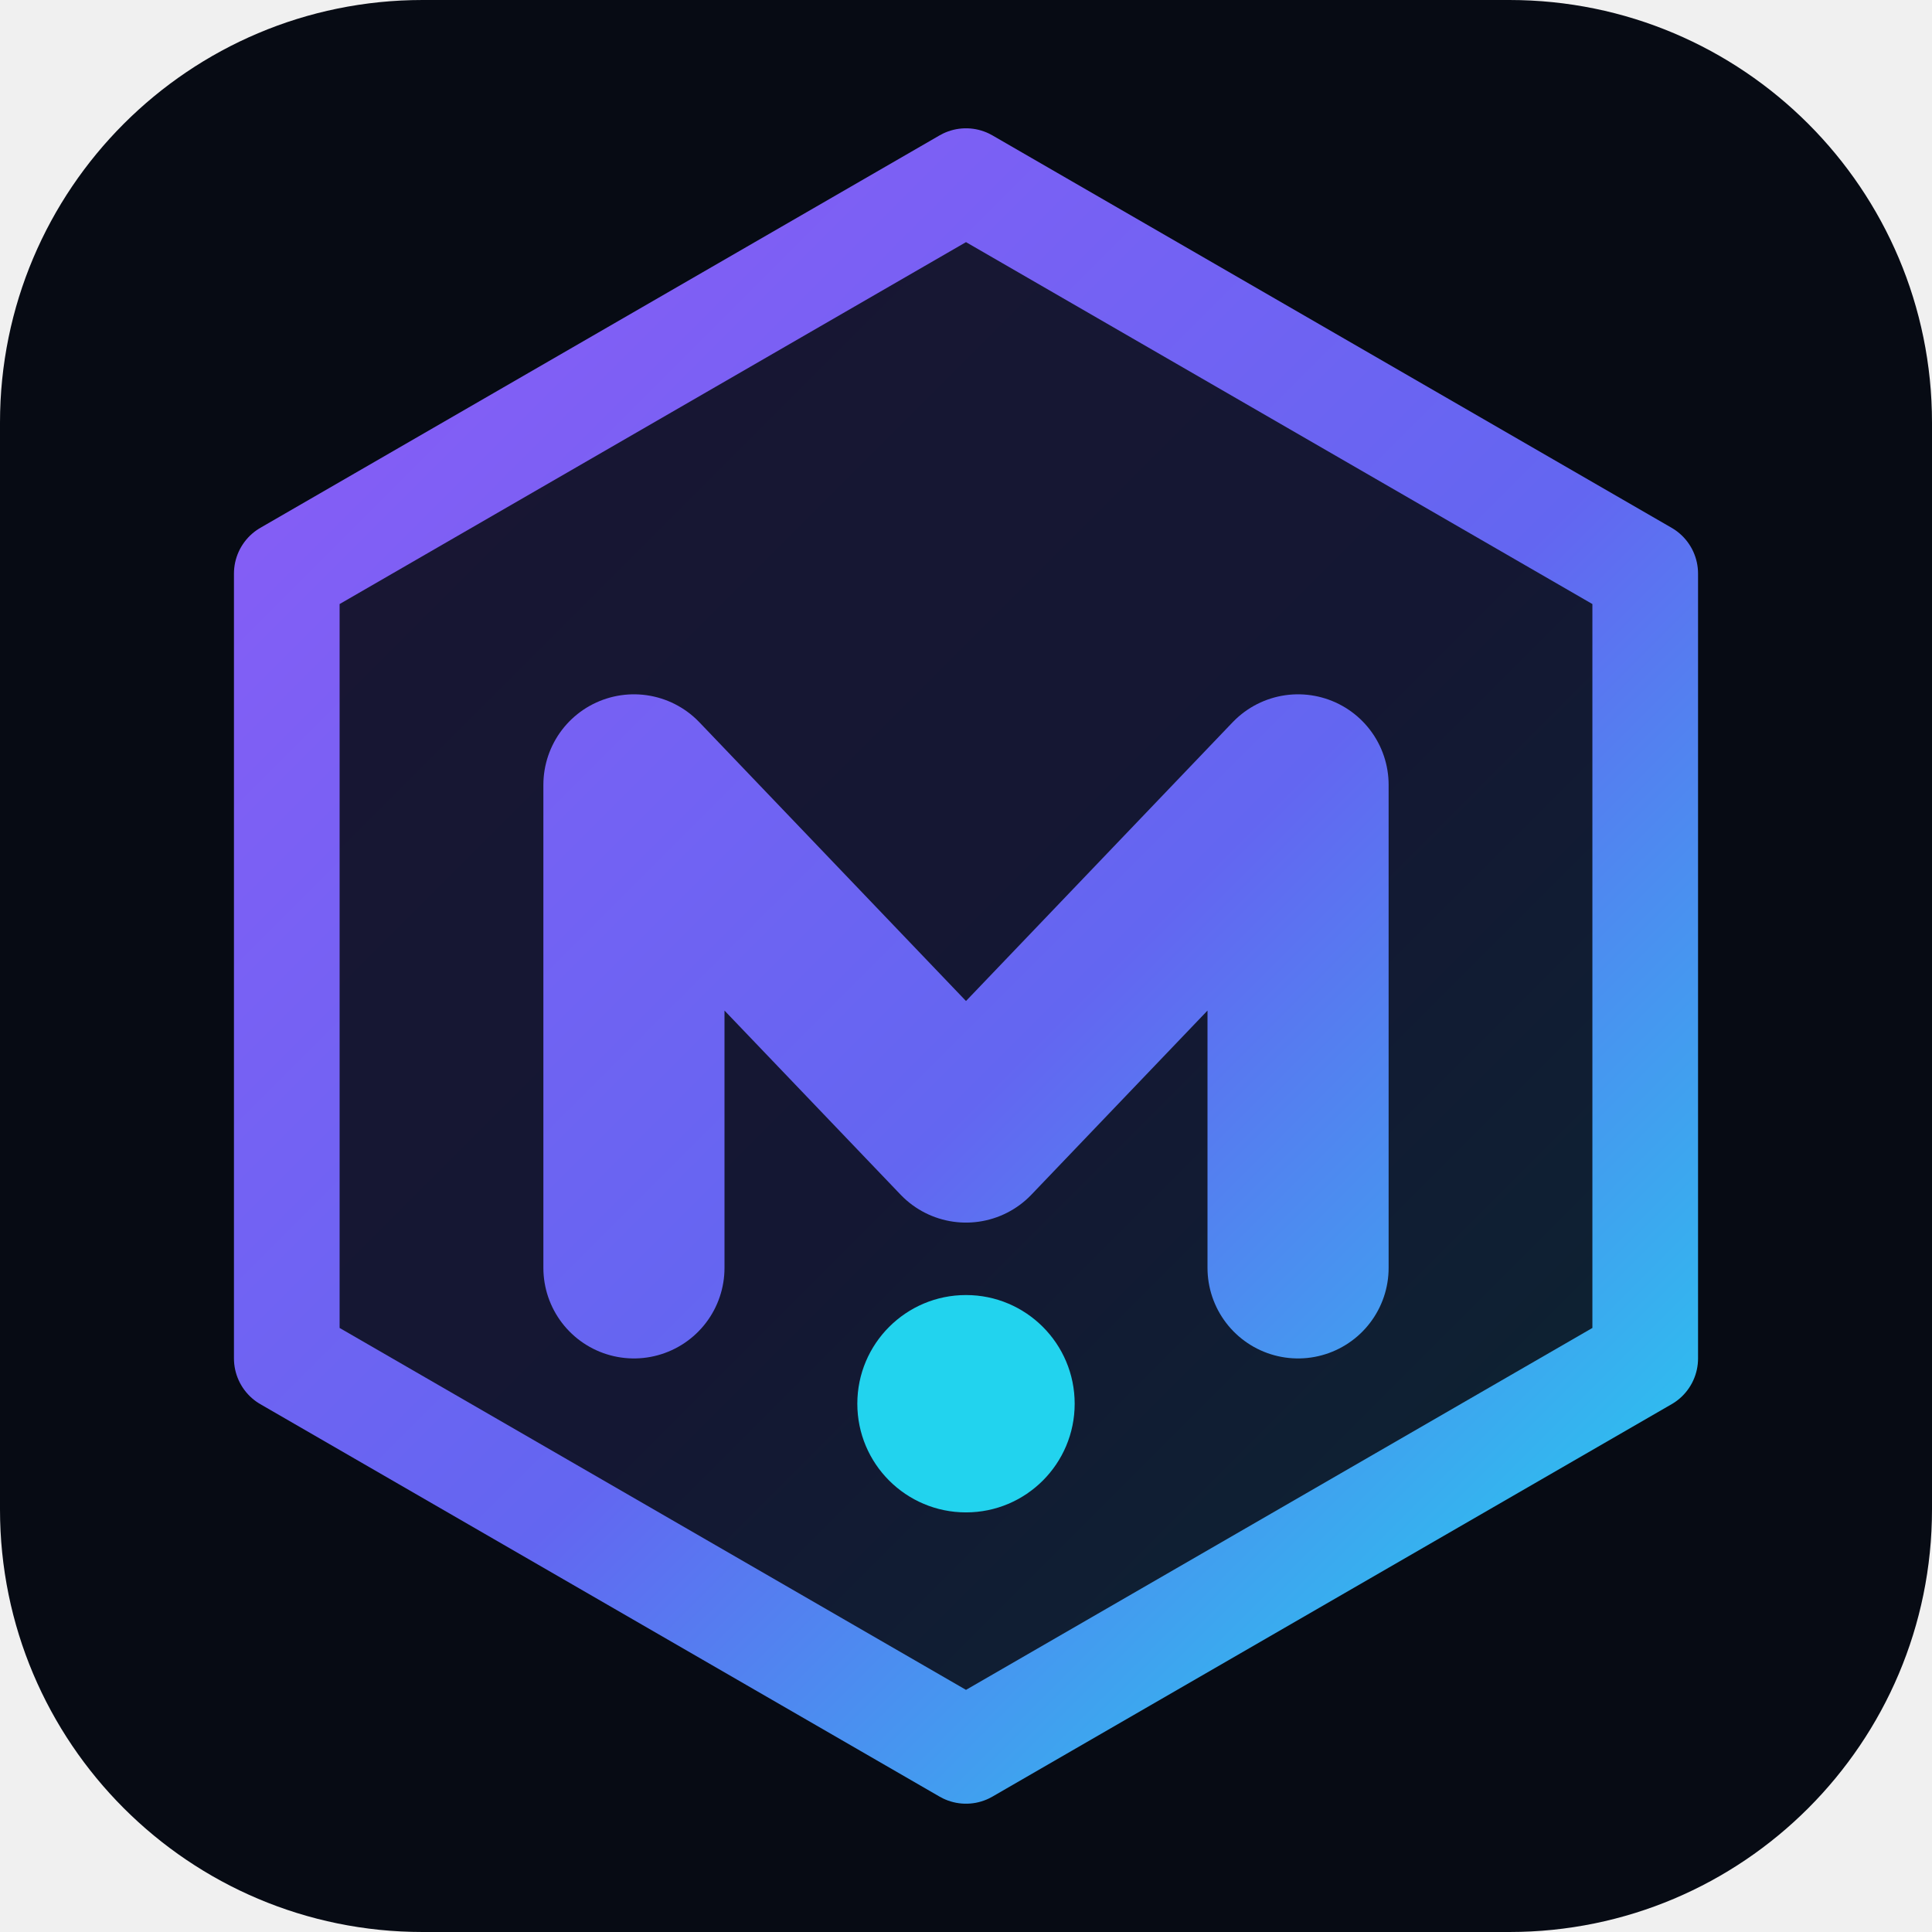
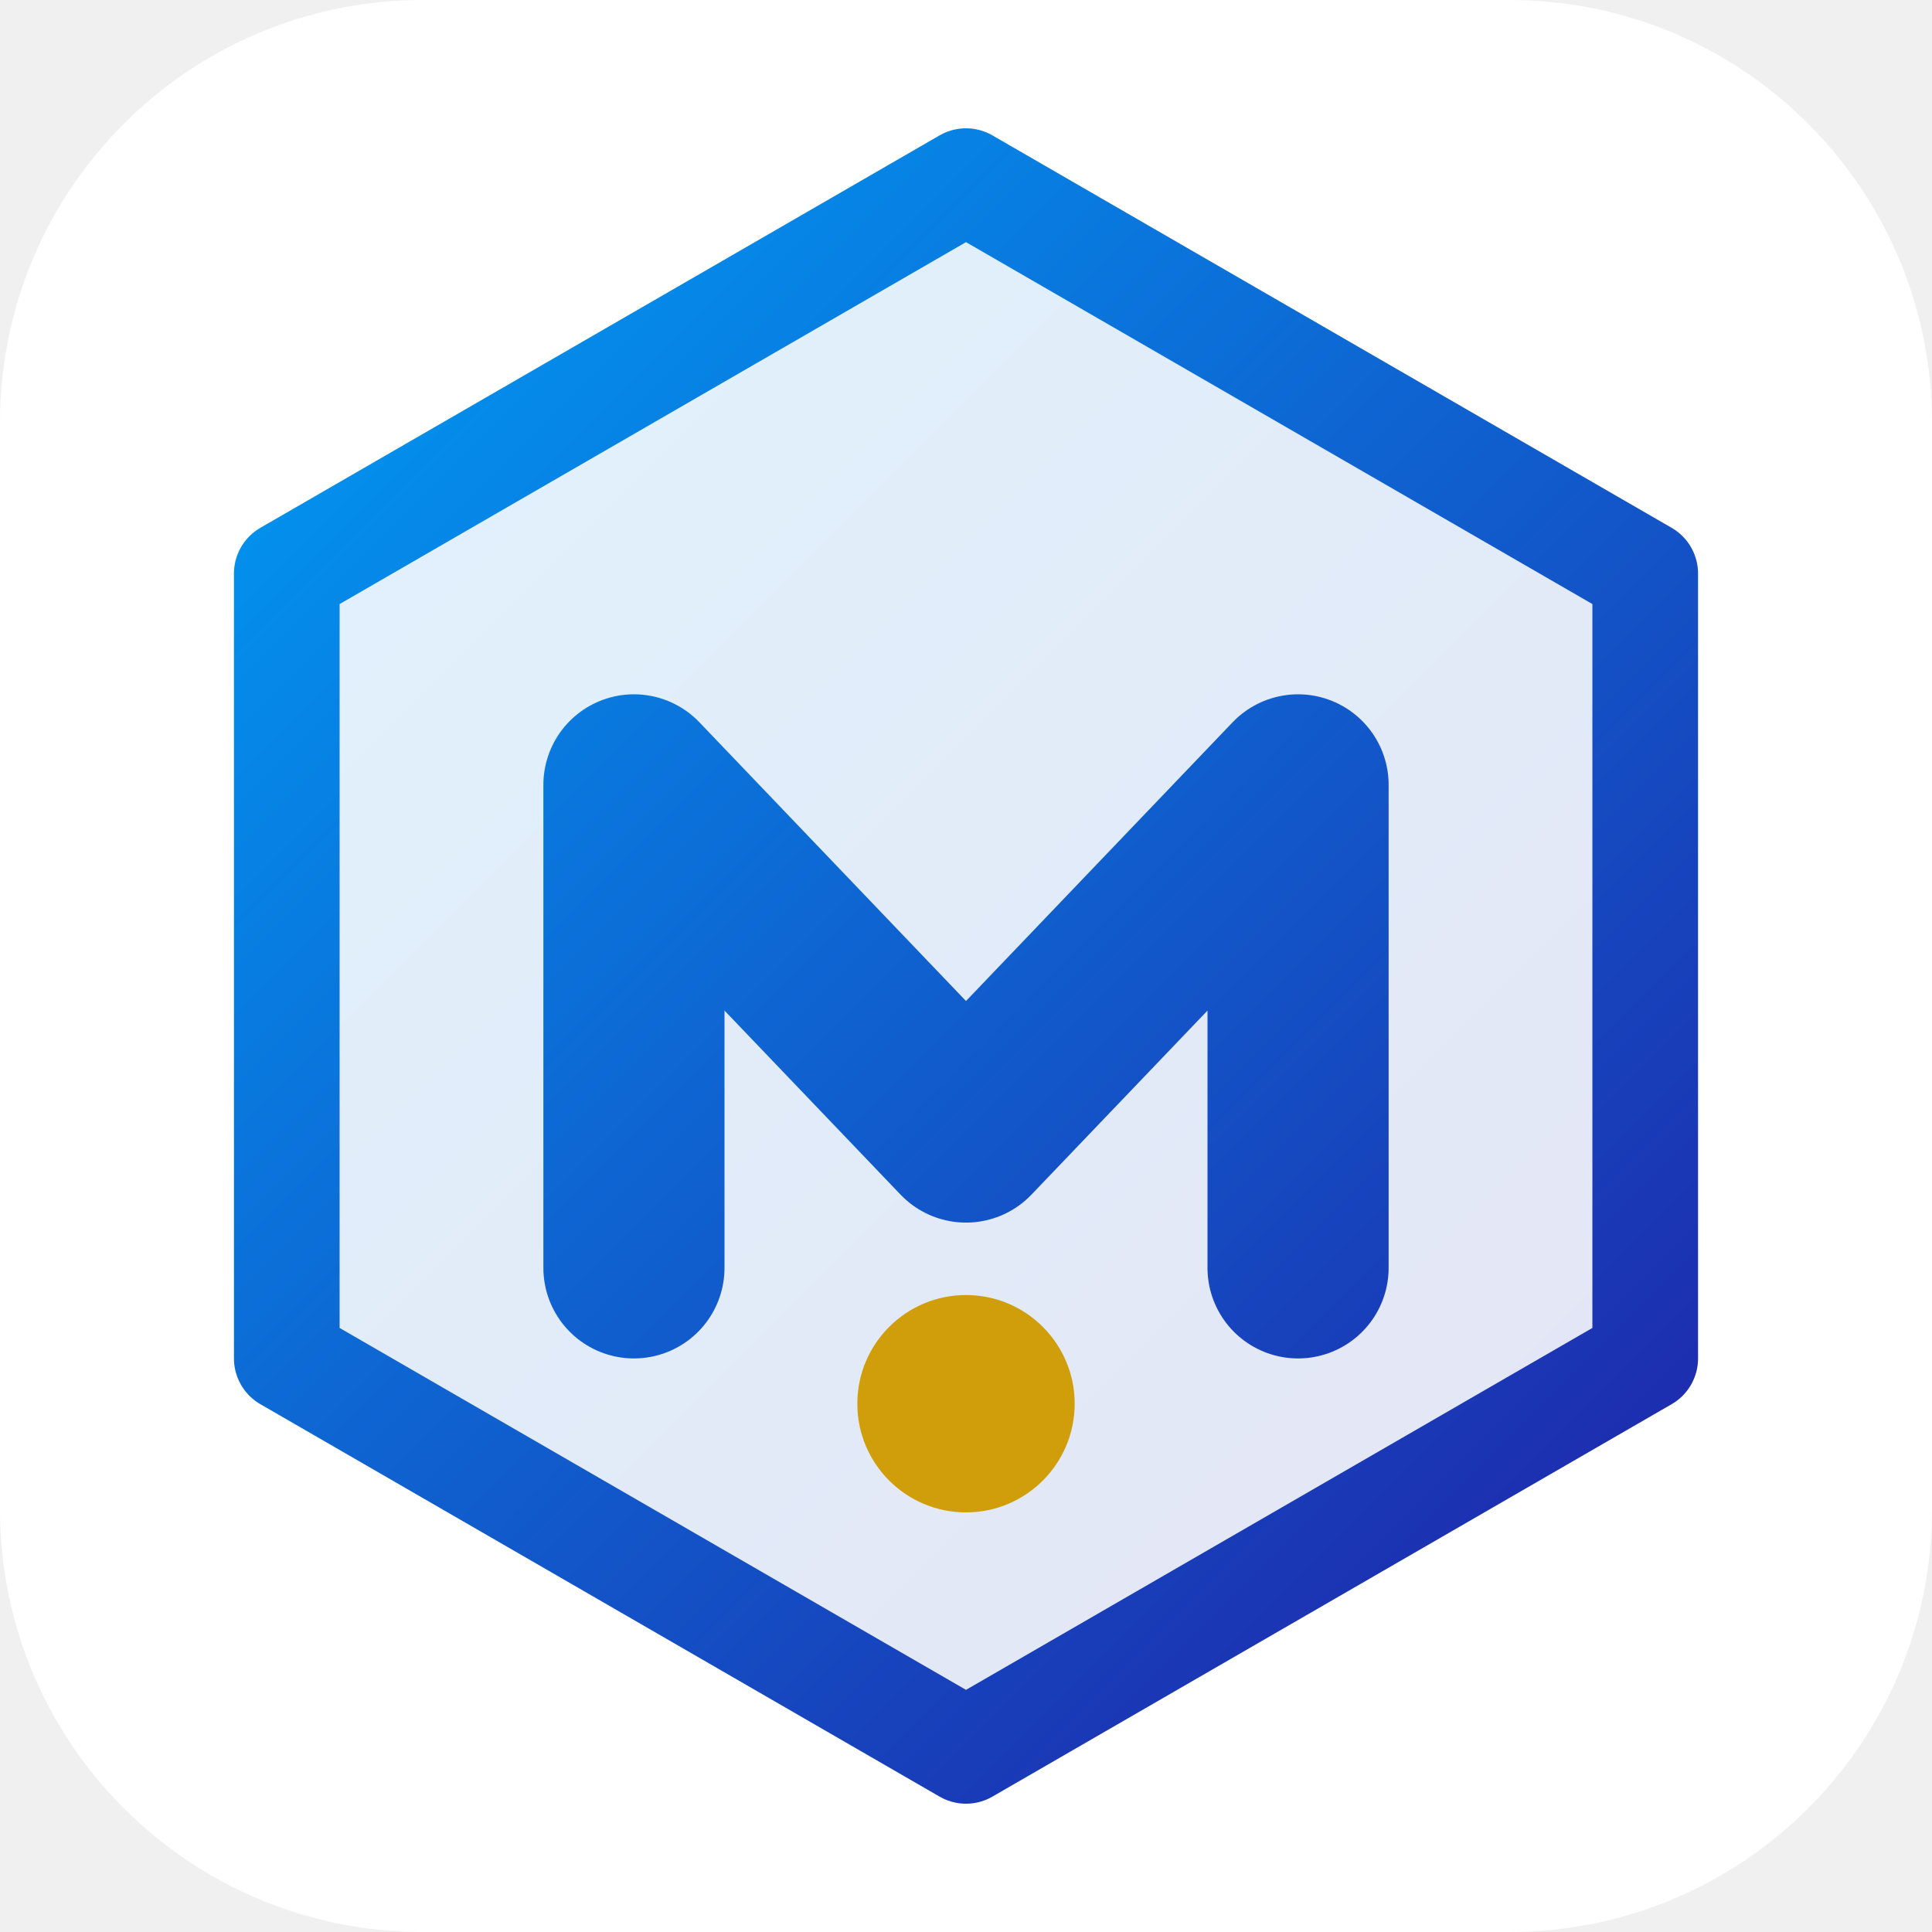
<svg xmlns="http://www.w3.org/2000/svg" viewBox="0 0 64 64" fill="none">
  <defs>
    <linearGradient id="lmlg" x1="8" y1="8" x2="56" y2="56" gradientUnits="userSpaceOnUse">
-       <stop offset="0" stop-color="#8b5cf6" />
-       <stop offset="0.55" stop-color="#6366f1" />
-       <stop offset="1" stop-color="#22d3ee" />
+       <stop offset="0" stop-color="#009cf4" />
+       <stop offset="1" stop-color="#2021a8" />
    </linearGradient>
  </defs>
-   <rect width="64" height="64" rx="14" fill="#070b14" />
-   <path d="M32 6 54.5 19 V45 L32 58 9.5 45 V19 Z" fill="url(#lmlg)" fill-opacity="0.14" stroke="url(#lmlg)" stroke-width="3.5" stroke-linejoin="round" />
+   <rect width="64" height="64" rx="14" fill="#ffffff" />
+   <path d="M32 6 54.5 19 V45 L32 58 9.5 45 V19 Z" fill="url(#lmlg)" fill-opacity="0.12" stroke="url(#lmlg)" stroke-width="3.5" stroke-linejoin="round" />
  <path d="M21 42 V26 L32 37.5 L43 26 V42" stroke="url(#lmlg)" stroke-width="6" stroke-linecap="round" stroke-linejoin="round" />
-   <circle cx="32" cy="46.5" r="3.6" fill="#22d3ee" />
+   <circle cx="32" cy="46.5" r="3.6" fill="#d19e0b" />
</svg>
